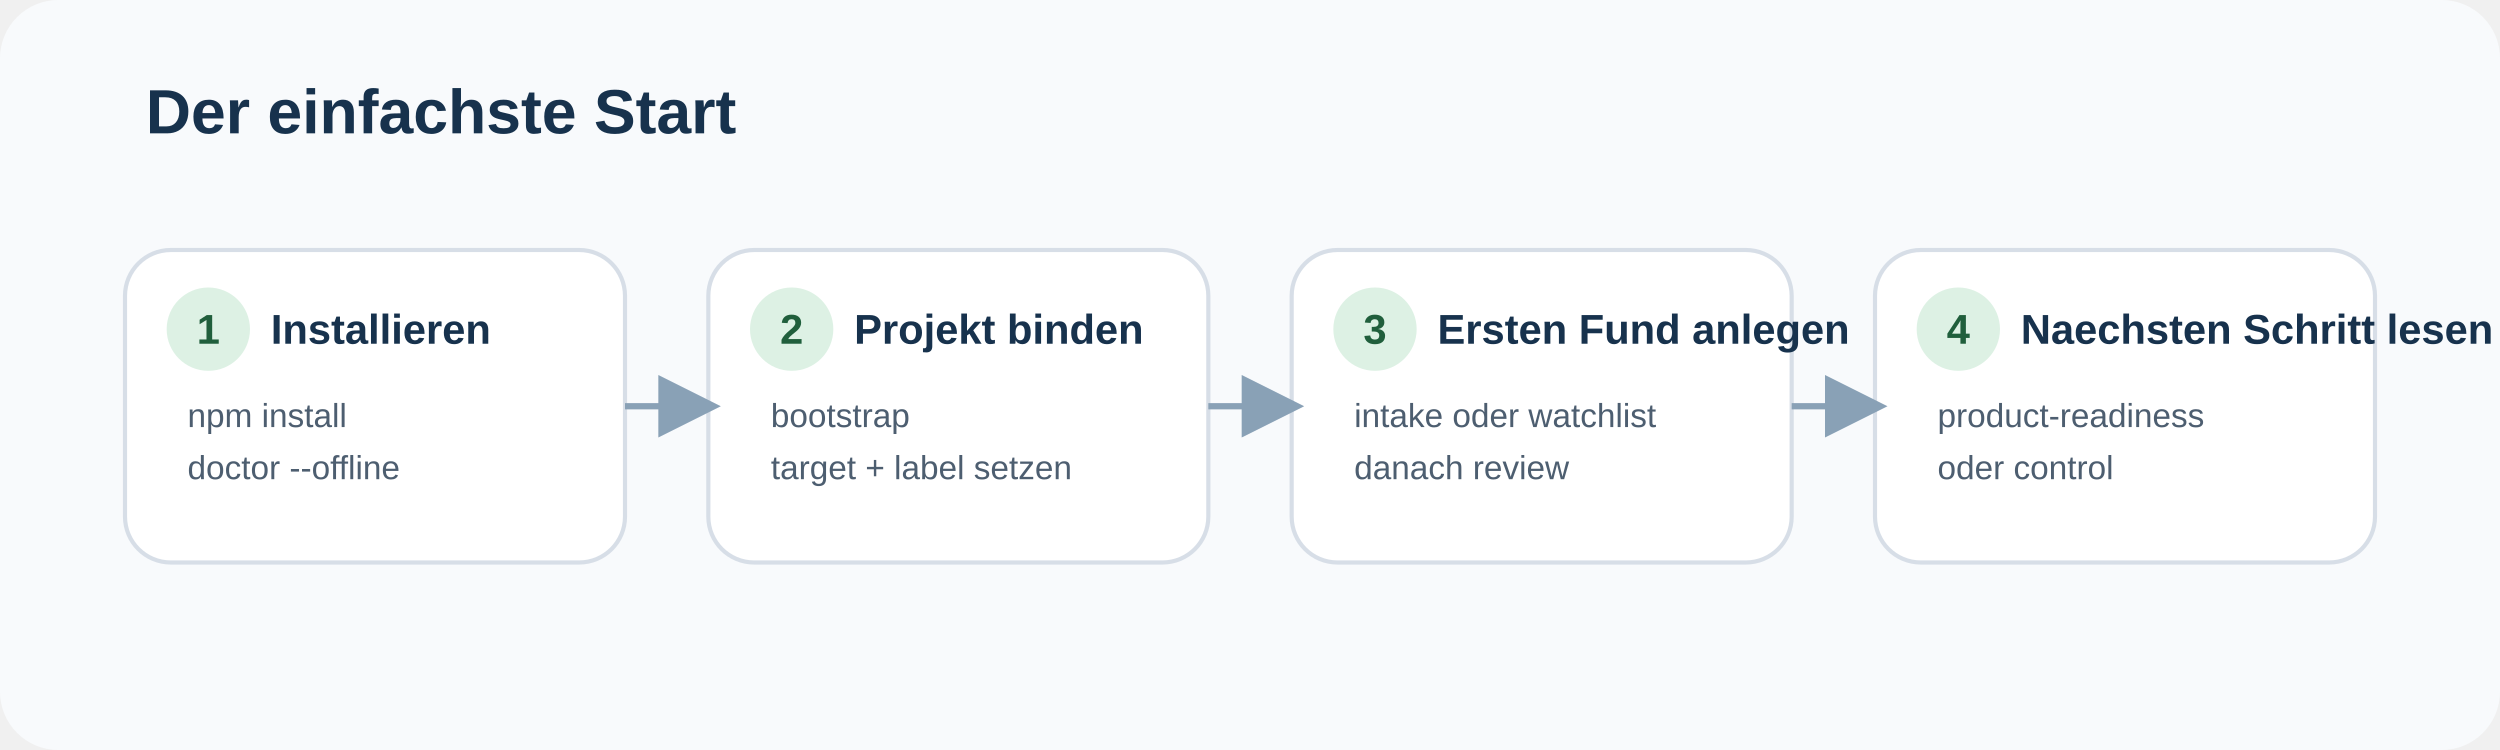
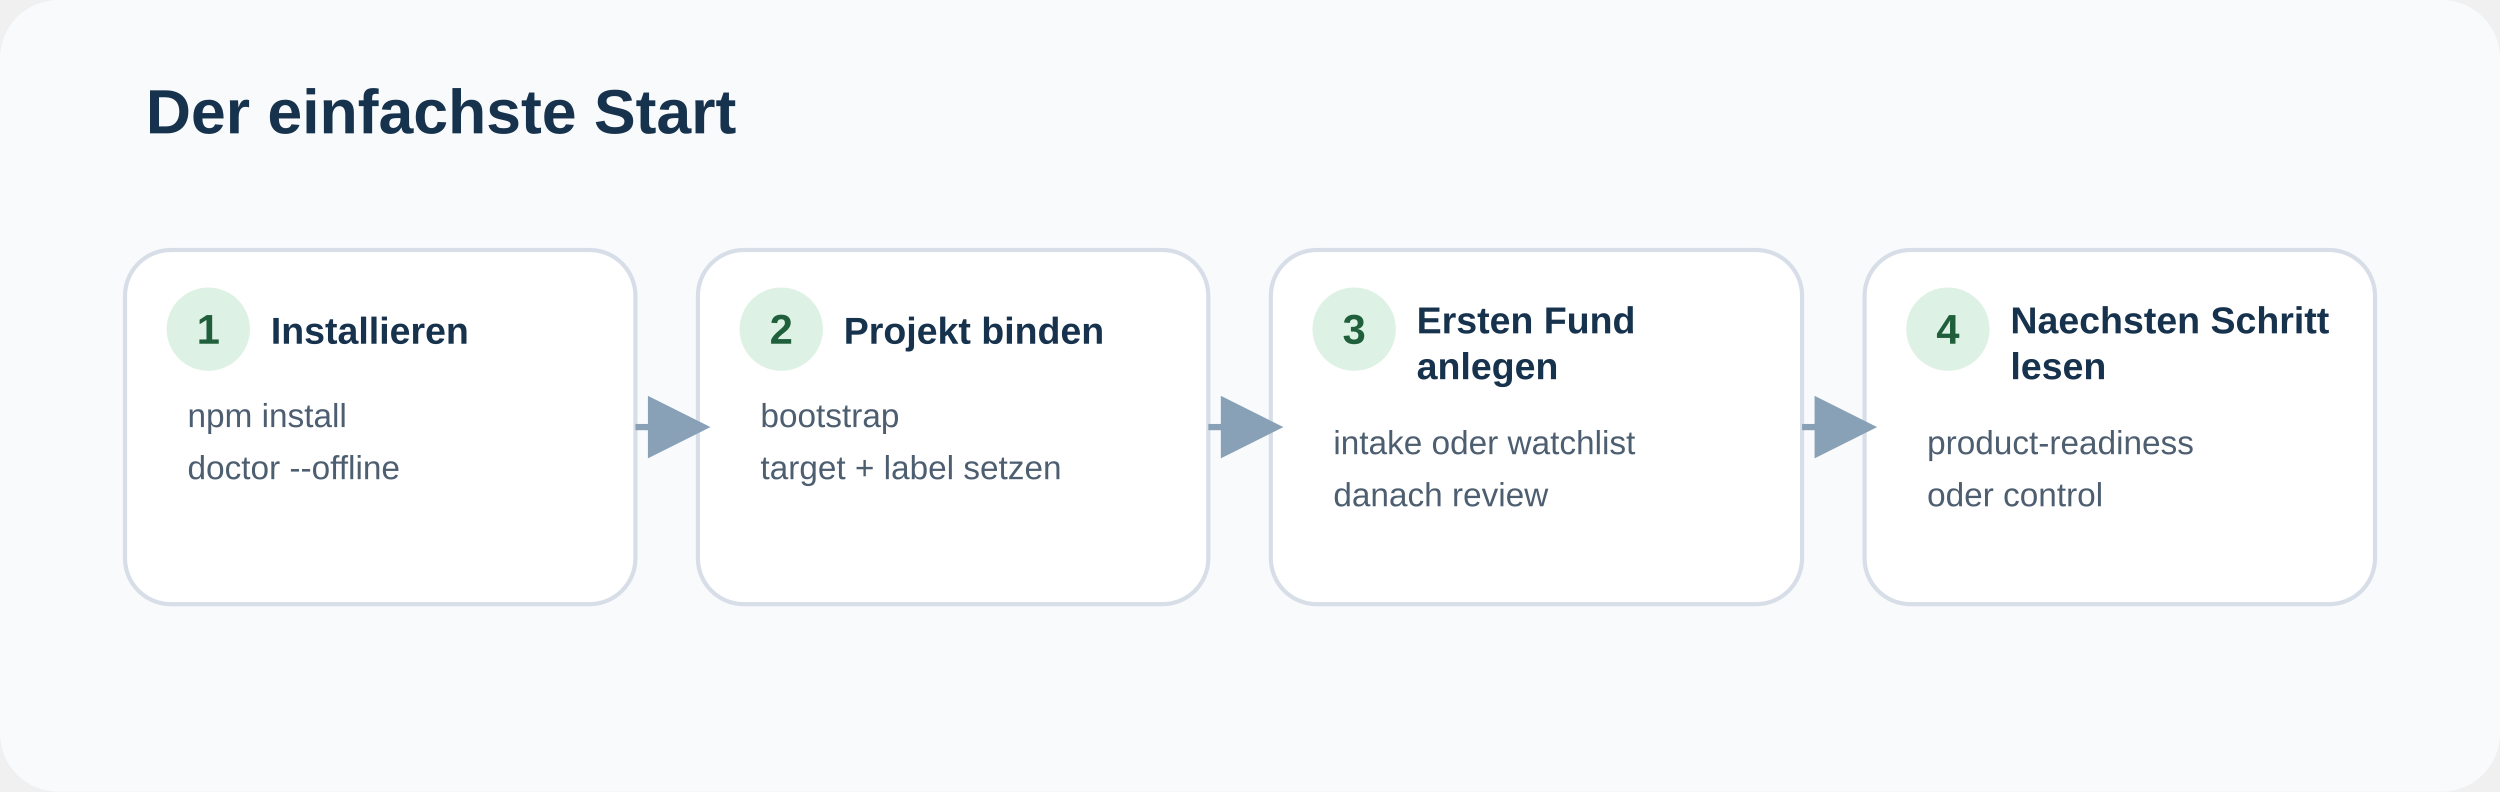
- <svg xmlns="http://www.w3.org/2000/svg" width="1200" height="360" viewBox="0 0 1200 360" role="img" aria-labelledby="title desc">
+ <svg xmlns="http://www.w3.org/2000/svg" width="1200" height="380" viewBox="0 0 1200 380" role="img" aria-labelledby="title desc">
  <defs>
    <style>
      .bg { fill: #f8fafc; }
      .card { fill: #ffffff; stroke: #d7dee7; stroke-width: 2; }
      .title { font: 700 30px Arial, sans-serif; fill: #17324d; }
-       .stepTitle { font: 700 20px Arial, sans-serif; fill: #17324d; }
+       .stepTitle { font: 700 18px Arial, sans-serif; fill: #17324d; }
      .stepText { font: 400 16px Arial, sans-serif; fill: #4d5e70; }
      .num { font: 700 20px Arial, sans-serif; fill: #205f3c; }
      .numBg { fill: #ddf1e4; }
      .arrow { stroke: #89a1b6; stroke-width: 3; fill: none; marker-end: url(#marker); }
    </style>
    <marker id="marker" markerWidth="10" markerHeight="10" refX="8" refY="5" orient="auto">
      <path d="M0,0 L10,5 L0,10 z" fill="#89a1b6" />
    </marker>
  </defs>
-   <rect width="1200" height="360" rx="28" class="bg" />
+   <rect width="1200" height="380" rx="28" class="bg" />
  <text x="70" y="64" class="title">Der einfachste Start</text>
-   <rect x="60" y="120" width="240" height="150" rx="22" class="card" />
+   <rect x="60" y="120" width="245" height="170" rx="22" class="card" />
  <circle cx="100" cy="158" r="20" class="numBg" />
  <text x="100" y="165" text-anchor="middle" class="num">1</text>
  <text x="130" y="165" class="stepTitle">Installieren</text>
  <text x="90" y="205" class="stepText">npm install</text>
  <text x="90" y="230" class="stepText">doctor --offline</text>
-   <rect x="340" y="120" width="240" height="150" rx="22" class="card" />
-   <circle cx="380" cy="158" r="20" class="numBg" />
-   <text x="380" y="165" text-anchor="middle" class="num">2</text>
-   <text x="410" y="165" class="stepTitle">Projekt binden</text>
-   <text x="370" y="205" class="stepText">bootstrap</text>
-   <text x="370" y="230" class="stepText">target + label setzen</text>
-   <rect x="620" y="120" width="240" height="150" rx="22" class="card" />
-   <circle cx="660" cy="158" r="20" class="numBg" />
-   <text x="660" y="165" text-anchor="middle" class="num">3</text>
-   <text x="690" y="165" class="stepTitle">Ersten Fund anlegen</text>
-   <text x="650" y="205" class="stepText">intake oder watchlist</text>
-   <text x="650" y="230" class="stepText">danach review</text>
-   <rect x="900" y="120" width="240" height="150" rx="22" class="card" />
-   <circle cx="940" cy="158" r="20" class="numBg" />
-   <text x="940" y="165" text-anchor="middle" class="num">4</text>
-   <text x="970" y="165" class="stepTitle">Naechsten Schritt lesen</text>
-   <text x="930" y="205" class="stepText">product-readiness</text>
-   <text x="930" y="230" class="stepText">oder control</text>
-   <path d="M300 195 H340" class="arrow" />
-   <path d="M580 195 H620" class="arrow" />
-   <path d="M860 195 H900" class="arrow" />
+   <rect x="335" y="120" width="245" height="170" rx="22" class="card" />
+   <circle cx="375" cy="158" r="20" class="numBg" />
+   <text x="375" y="165" text-anchor="middle" class="num">2</text>
+   <text x="405" y="165" class="stepTitle">Projekt binden</text>
+   <text x="365" y="205" class="stepText">bootstrap</text>
+   <text x="365" y="230" class="stepText">target + label setzen</text>
+   <rect x="610" y="120" width="255" height="170" rx="22" class="card" />
+   <circle cx="650" cy="158" r="20" class="numBg" />
+   <text x="650" y="165" text-anchor="middle" class="num">3</text>
+   <text x="680" y="160" class="stepTitle">
+     <tspan x="680" dy="0">Ersten Fund</tspan>
+     <tspan x="680" dy="22">anlegen</tspan>
+   </text>
+   <text x="640" y="218" class="stepText">intake oder watchlist</text>
+   <text x="640" y="243" class="stepText">danach review</text>
+   <rect x="895" y="120" width="245" height="170" rx="22" class="card" />
+   <circle cx="935" cy="158" r="20" class="numBg" />
+   <text x="935" y="165" text-anchor="middle" class="num">4</text>
+   <text x="965" y="160" class="stepTitle">
+     <tspan x="965" dy="0">Naechsten Schritt</tspan>
+     <tspan x="965" dy="22">lesen</tspan>
+   </text>
+   <text x="925" y="218" class="stepText">product-readiness</text>
+   <text x="925" y="243" class="stepText">oder control</text>
+   <path d="M305 205 H335" class="arrow" />
+   <path d="M580 205 H610" class="arrow" />
+   <path d="M865 205 H895" class="arrow" />
</svg>
